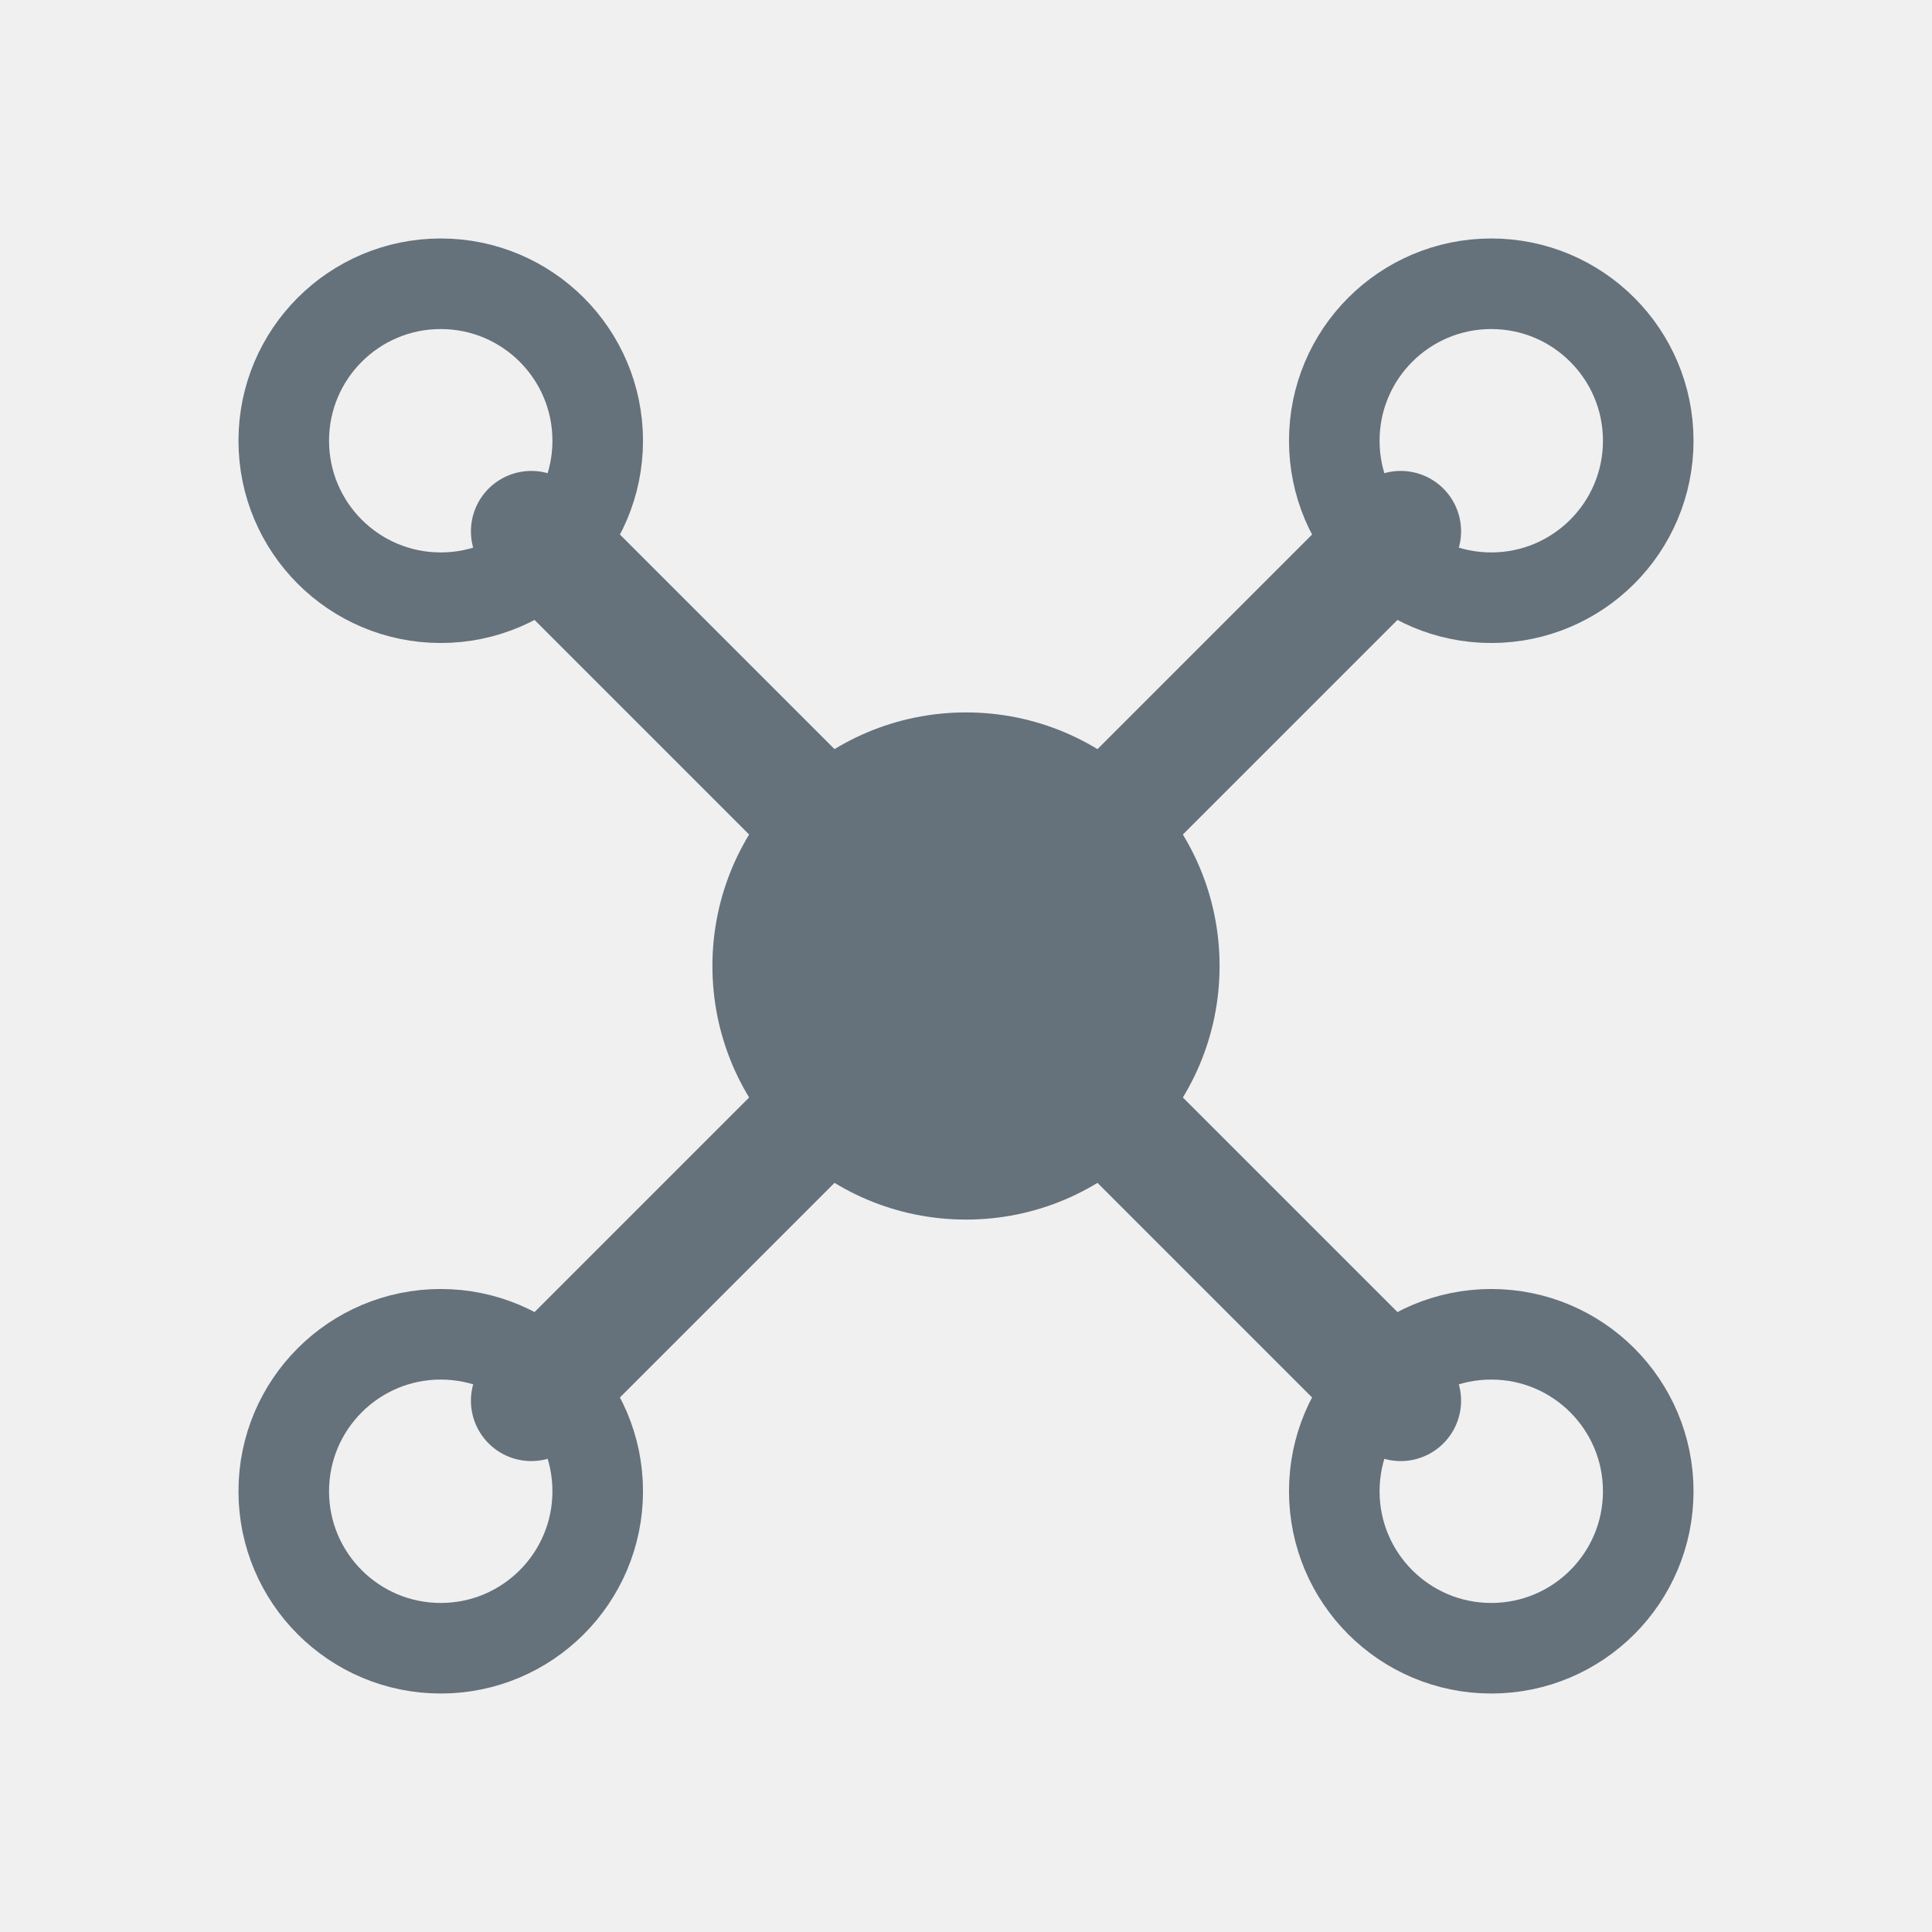
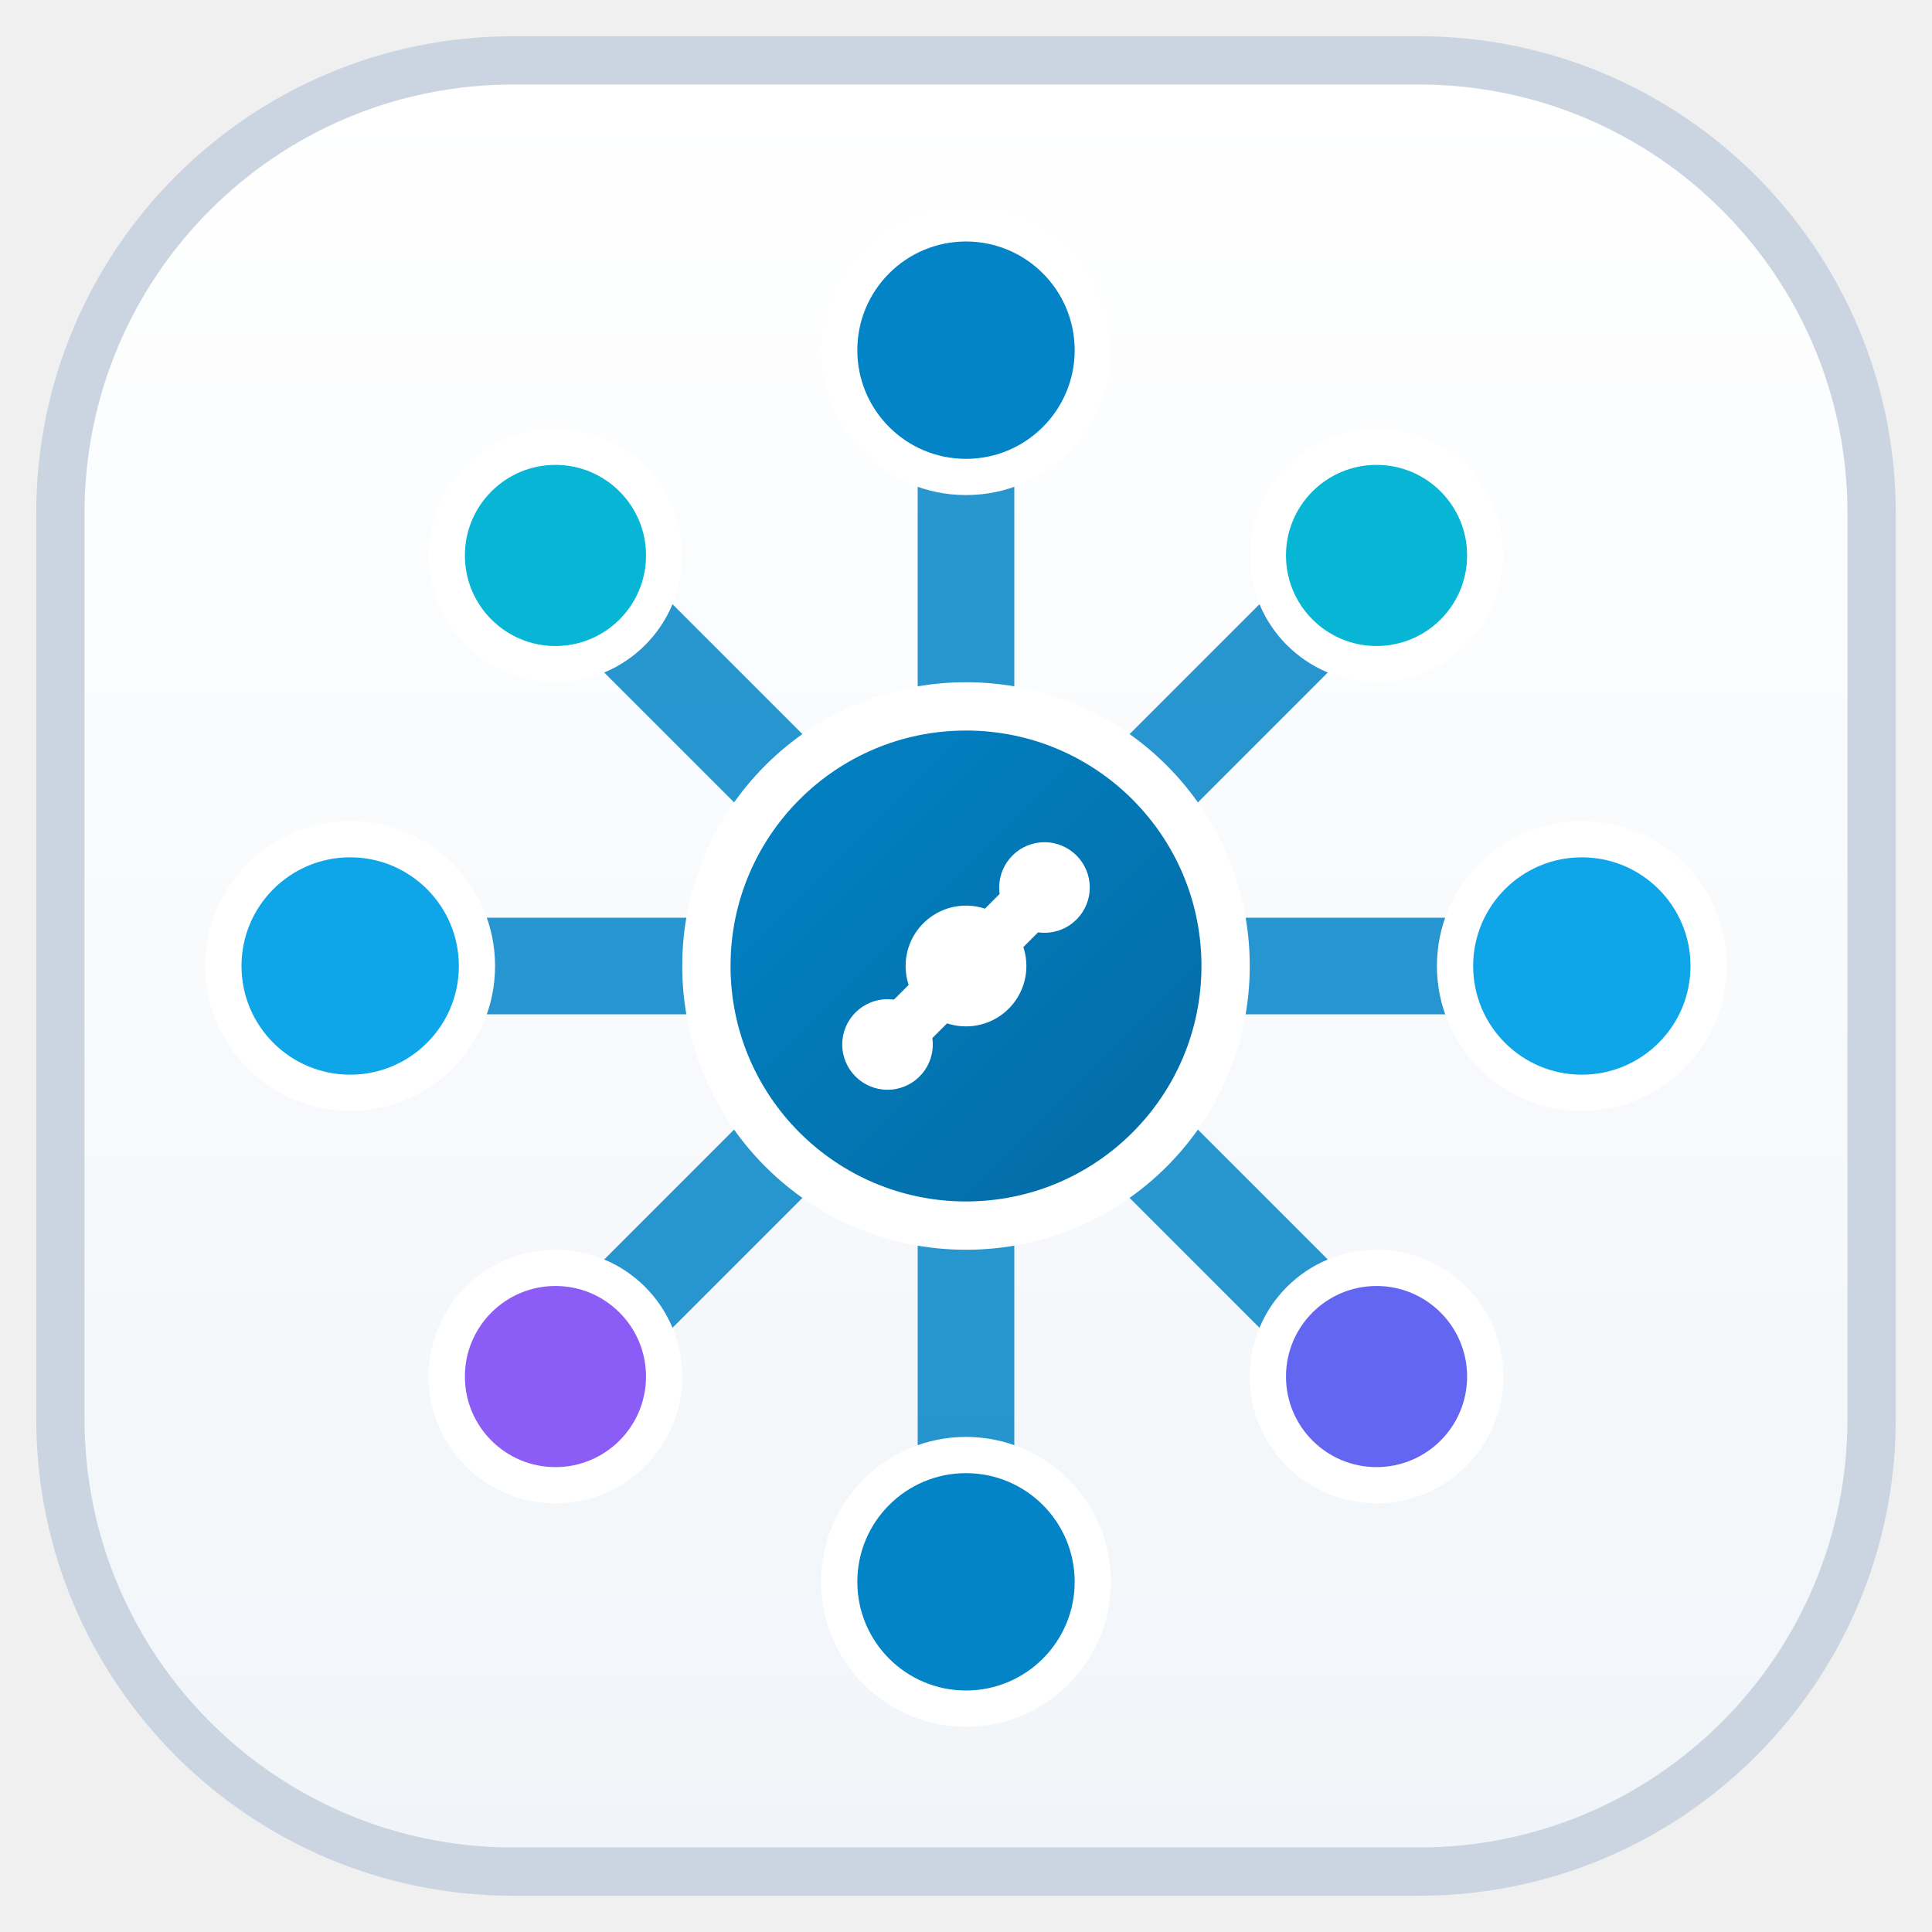
- <svg xmlns="http://www.w3.org/2000/svg" viewBox="0 0 32 32" width="16" height="16" fill="none">
-   <g stroke="#65717B" stroke-width="2" stroke-linecap="round">
-     <path d="M14 14 8.8 8.8M14 18l-5.2 5.2M18 14l5.2-5.2M18 18l5.2 5.2" />
+ <svg xmlns="http://www.w3.org/2000/svg" viewBox="0 0 32 32" width="32" height="32" fill="none">
+   <defs>
+     <linearGradient id="mfBg" x1="0" y1="0" x2="0" y2="1">
+       <stop offset="0%" stop-color="#FFFFFF" />
+       <stop offset="100%" stop-color="#F1F5F9" />
+     </linearGradient>
+     <linearGradient id="mfCenter" x1="0" y1="0" x2="1" y2="1">
+       <stop offset="0%" stop-color="#0284C7" />
+       <stop offset="100%" stop-color="#0369A1" />
+     </linearGradient>
+   </defs>
+   <rect x="1" y="1" width="30" height="30" rx="7.5" fill="url(#mfBg)" stroke="#CBD5E1" stroke-width="0.8" />
+   <g stroke="#0284C7" stroke-width="1.6" stroke-linecap="round" opacity="0.85">
+     <line x1="16" y1="16" x2="16" y2="5.8" />
+     <line x1="16" y1="16" x2="22.8" y2="9.2" />
+     <line x1="16" y1="16" x2="26.2" y2="16" />
+     <line x1="16" y1="16" x2="22.8" y2="22.8" />
+     <line x1="16" y1="16" x2="16" y2="26.2" />
+     <line x1="16" y1="16" x2="9.2" y2="22.8" />
+     <line x1="16" y1="16" x2="5.8" y2="16" />
+     <line x1="16" y1="16" x2="9.2" y2="9.2" />
  </g>
-   <g fill="none" stroke="#65717B" stroke-width="1.5">
-     <circle cx="7.3" cy="7.3" r="2.6" />
-     <circle cx="7.3" cy="24.7" r="2.6" />
-     <circle cx="24.7" cy="7.3" r="2.6" />
-     <circle cx="24.7" cy="24.7" r="2.6" />
+   <circle cx="16" cy="5.8" r="2.1" fill="#0284C7" stroke="#FFFFFF" stroke-width="0.6" />
+   <circle cx="22.8" cy="9.2" r="1.8" fill="#06B6D4" stroke="#FFFFFF" stroke-width="0.6" />
+   <circle cx="26.2" cy="16" r="2.1" fill="#0EA5E9" stroke="#FFFFFF" stroke-width="0.6" />
+   <circle cx="22.8" cy="22.8" r="1.8" fill="#6366F1" stroke="#FFFFFF" stroke-width="0.6" />
+   <circle cx="16" cy="26.2" r="2.1" fill="#0284C7" stroke="#FFFFFF" stroke-width="0.6" />
+   <circle cx="9.2" cy="22.8" r="1.8" fill="#8B5CF6" stroke="#FFFFFF" stroke-width="0.6" />
+   <circle cx="5.8" cy="16" r="2.1" fill="#0EA5E9" stroke="#FFFFFF" stroke-width="0.6" />
+   <circle cx="9.2" cy="9.2" r="1.8" fill="#06B6D4" stroke="#FFFFFF" stroke-width="0.6" />
+   <circle cx="16" cy="16" r="4.3" fill="url(#mfCenter)" stroke="#FFFFFF" stroke-width="0.8" />
+   <g stroke="#FFFFFF" stroke-width="0.9" stroke-linecap="round">
+     <line x1="14.7" y1="17.3" x2="16" y2="16" />
+     <line x1="16" y1="16" x2="17.3" y2="14.7" />
  </g>
-   <circle cx="16" cy="16" r="4.2" fill="#65717B" />
+   <circle cx="14.7" cy="17.3" r="0.75" fill="#FFFFFF" />
+   <circle cx="16" cy="16" r="1.0" fill="#FFFFFF" />
+   <circle cx="17.3" cy="14.7" r="0.75" fill="#FFFFFF" />
</svg>
